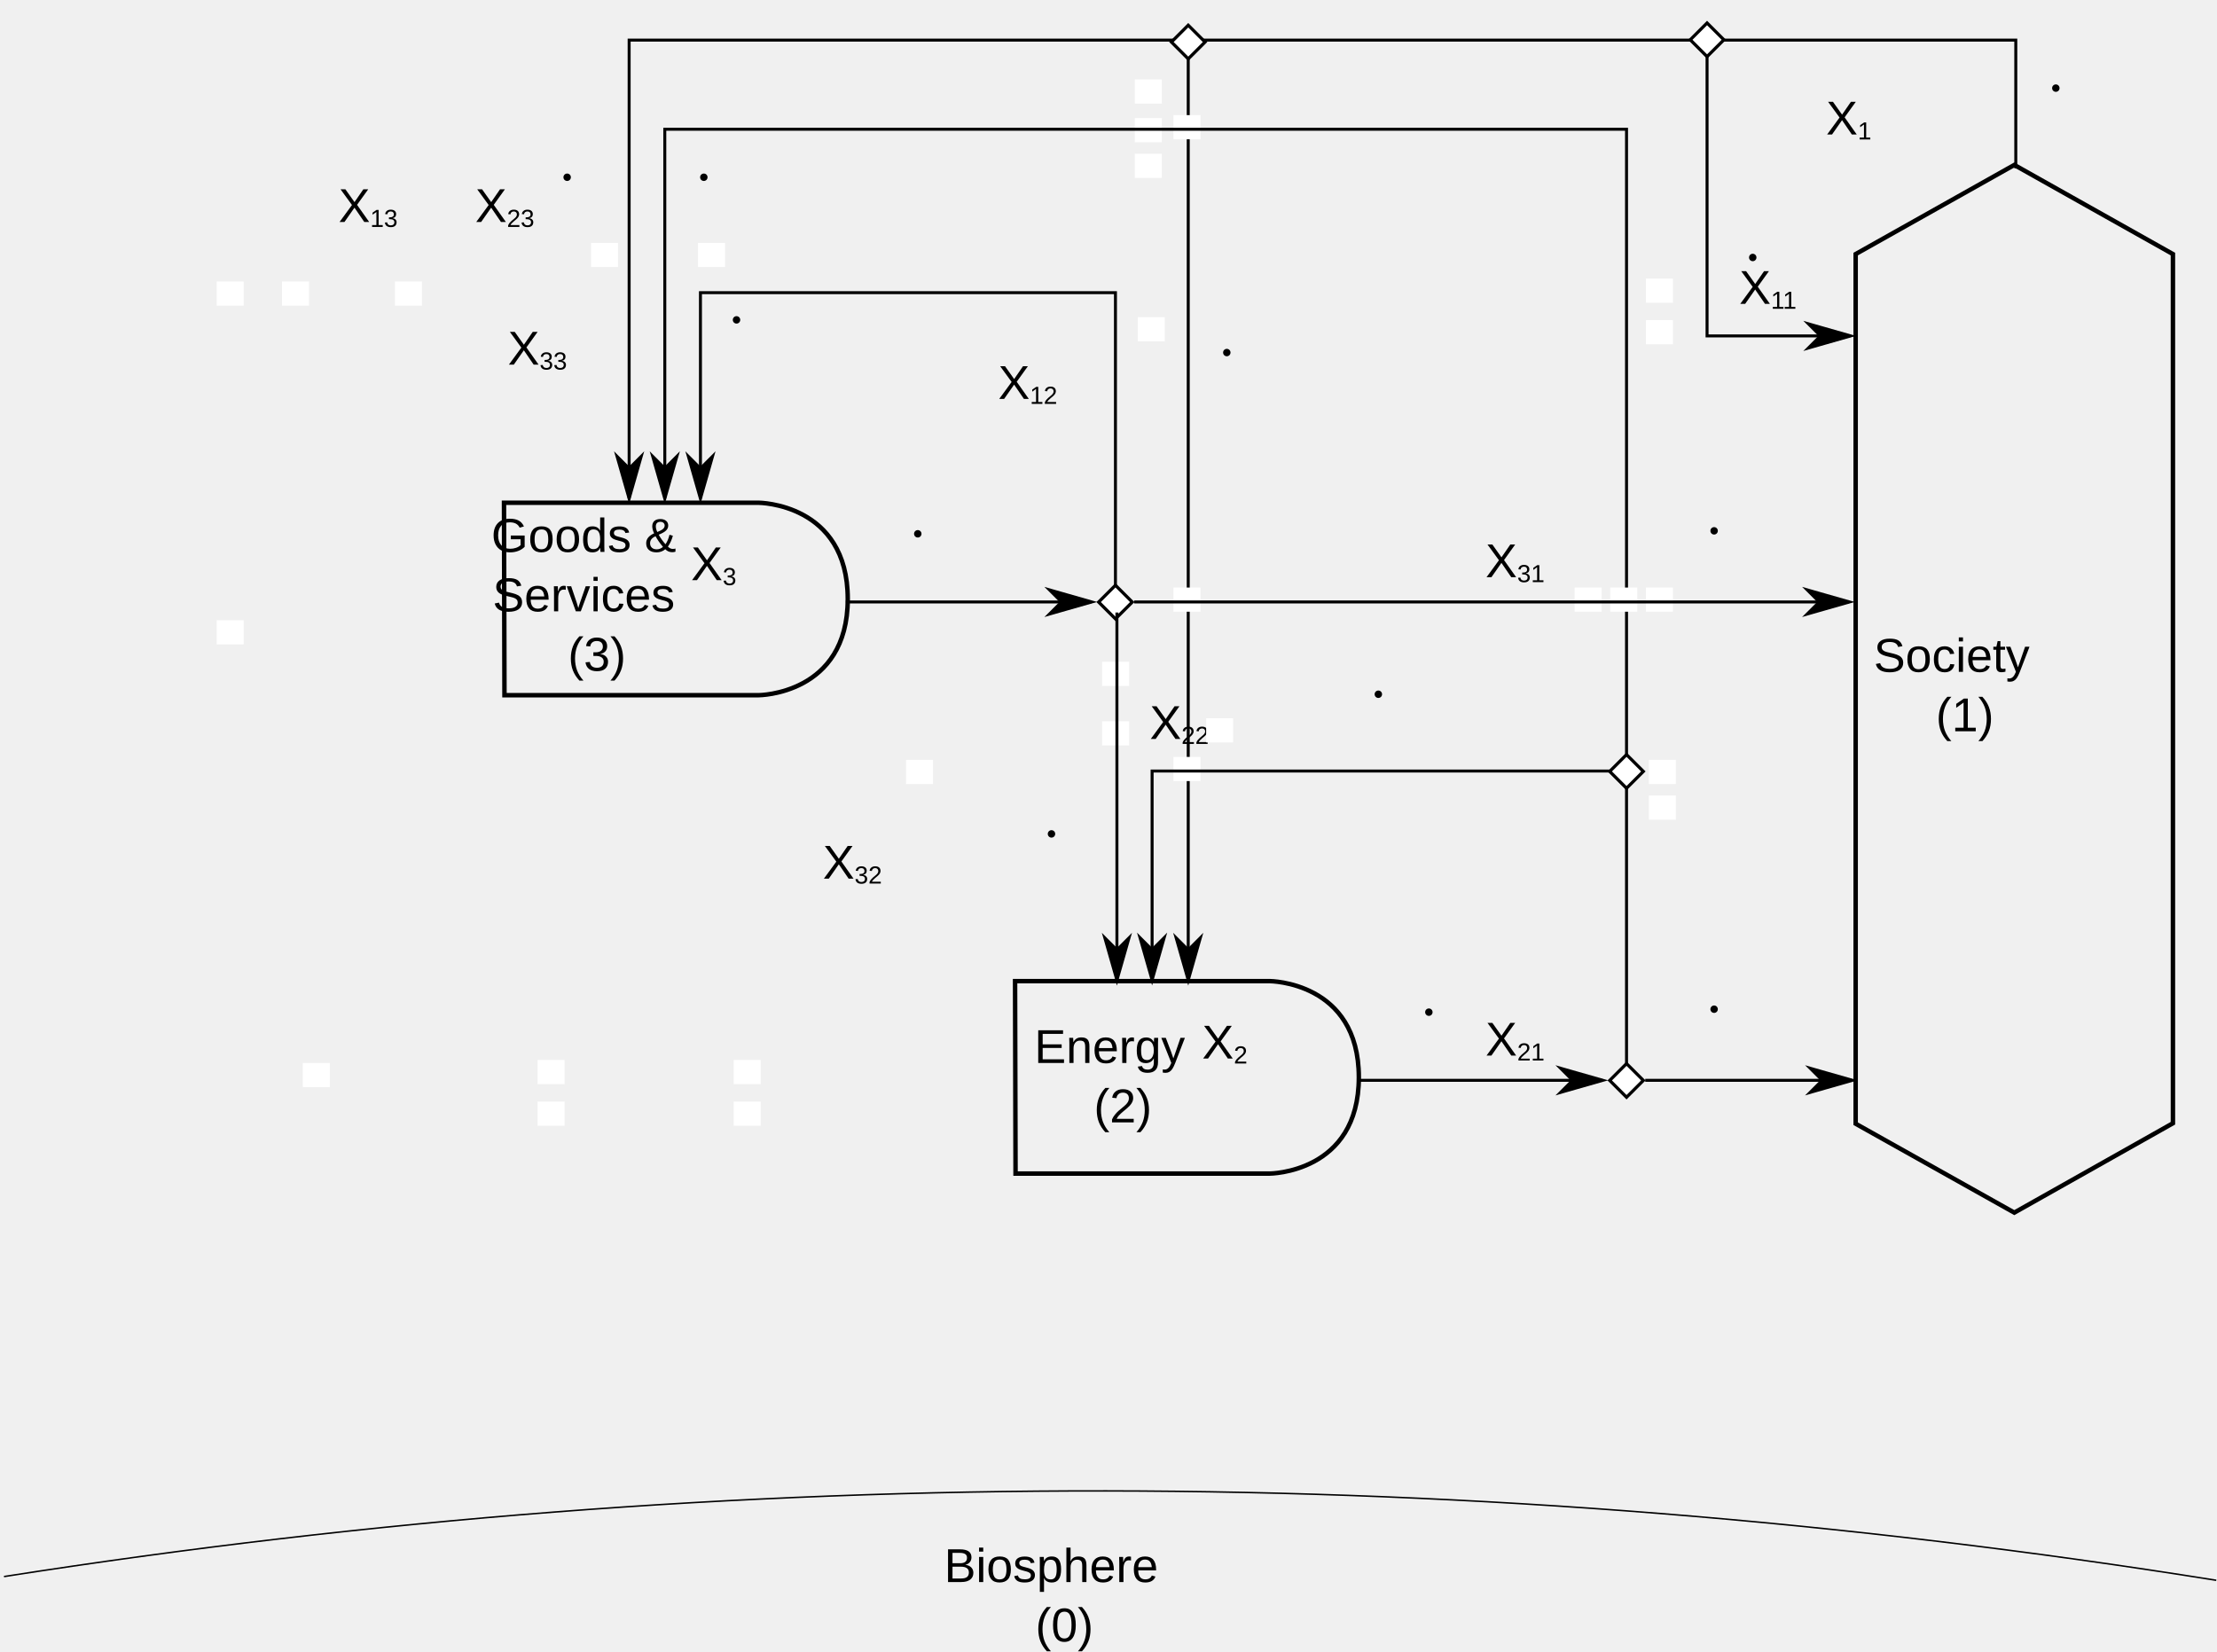
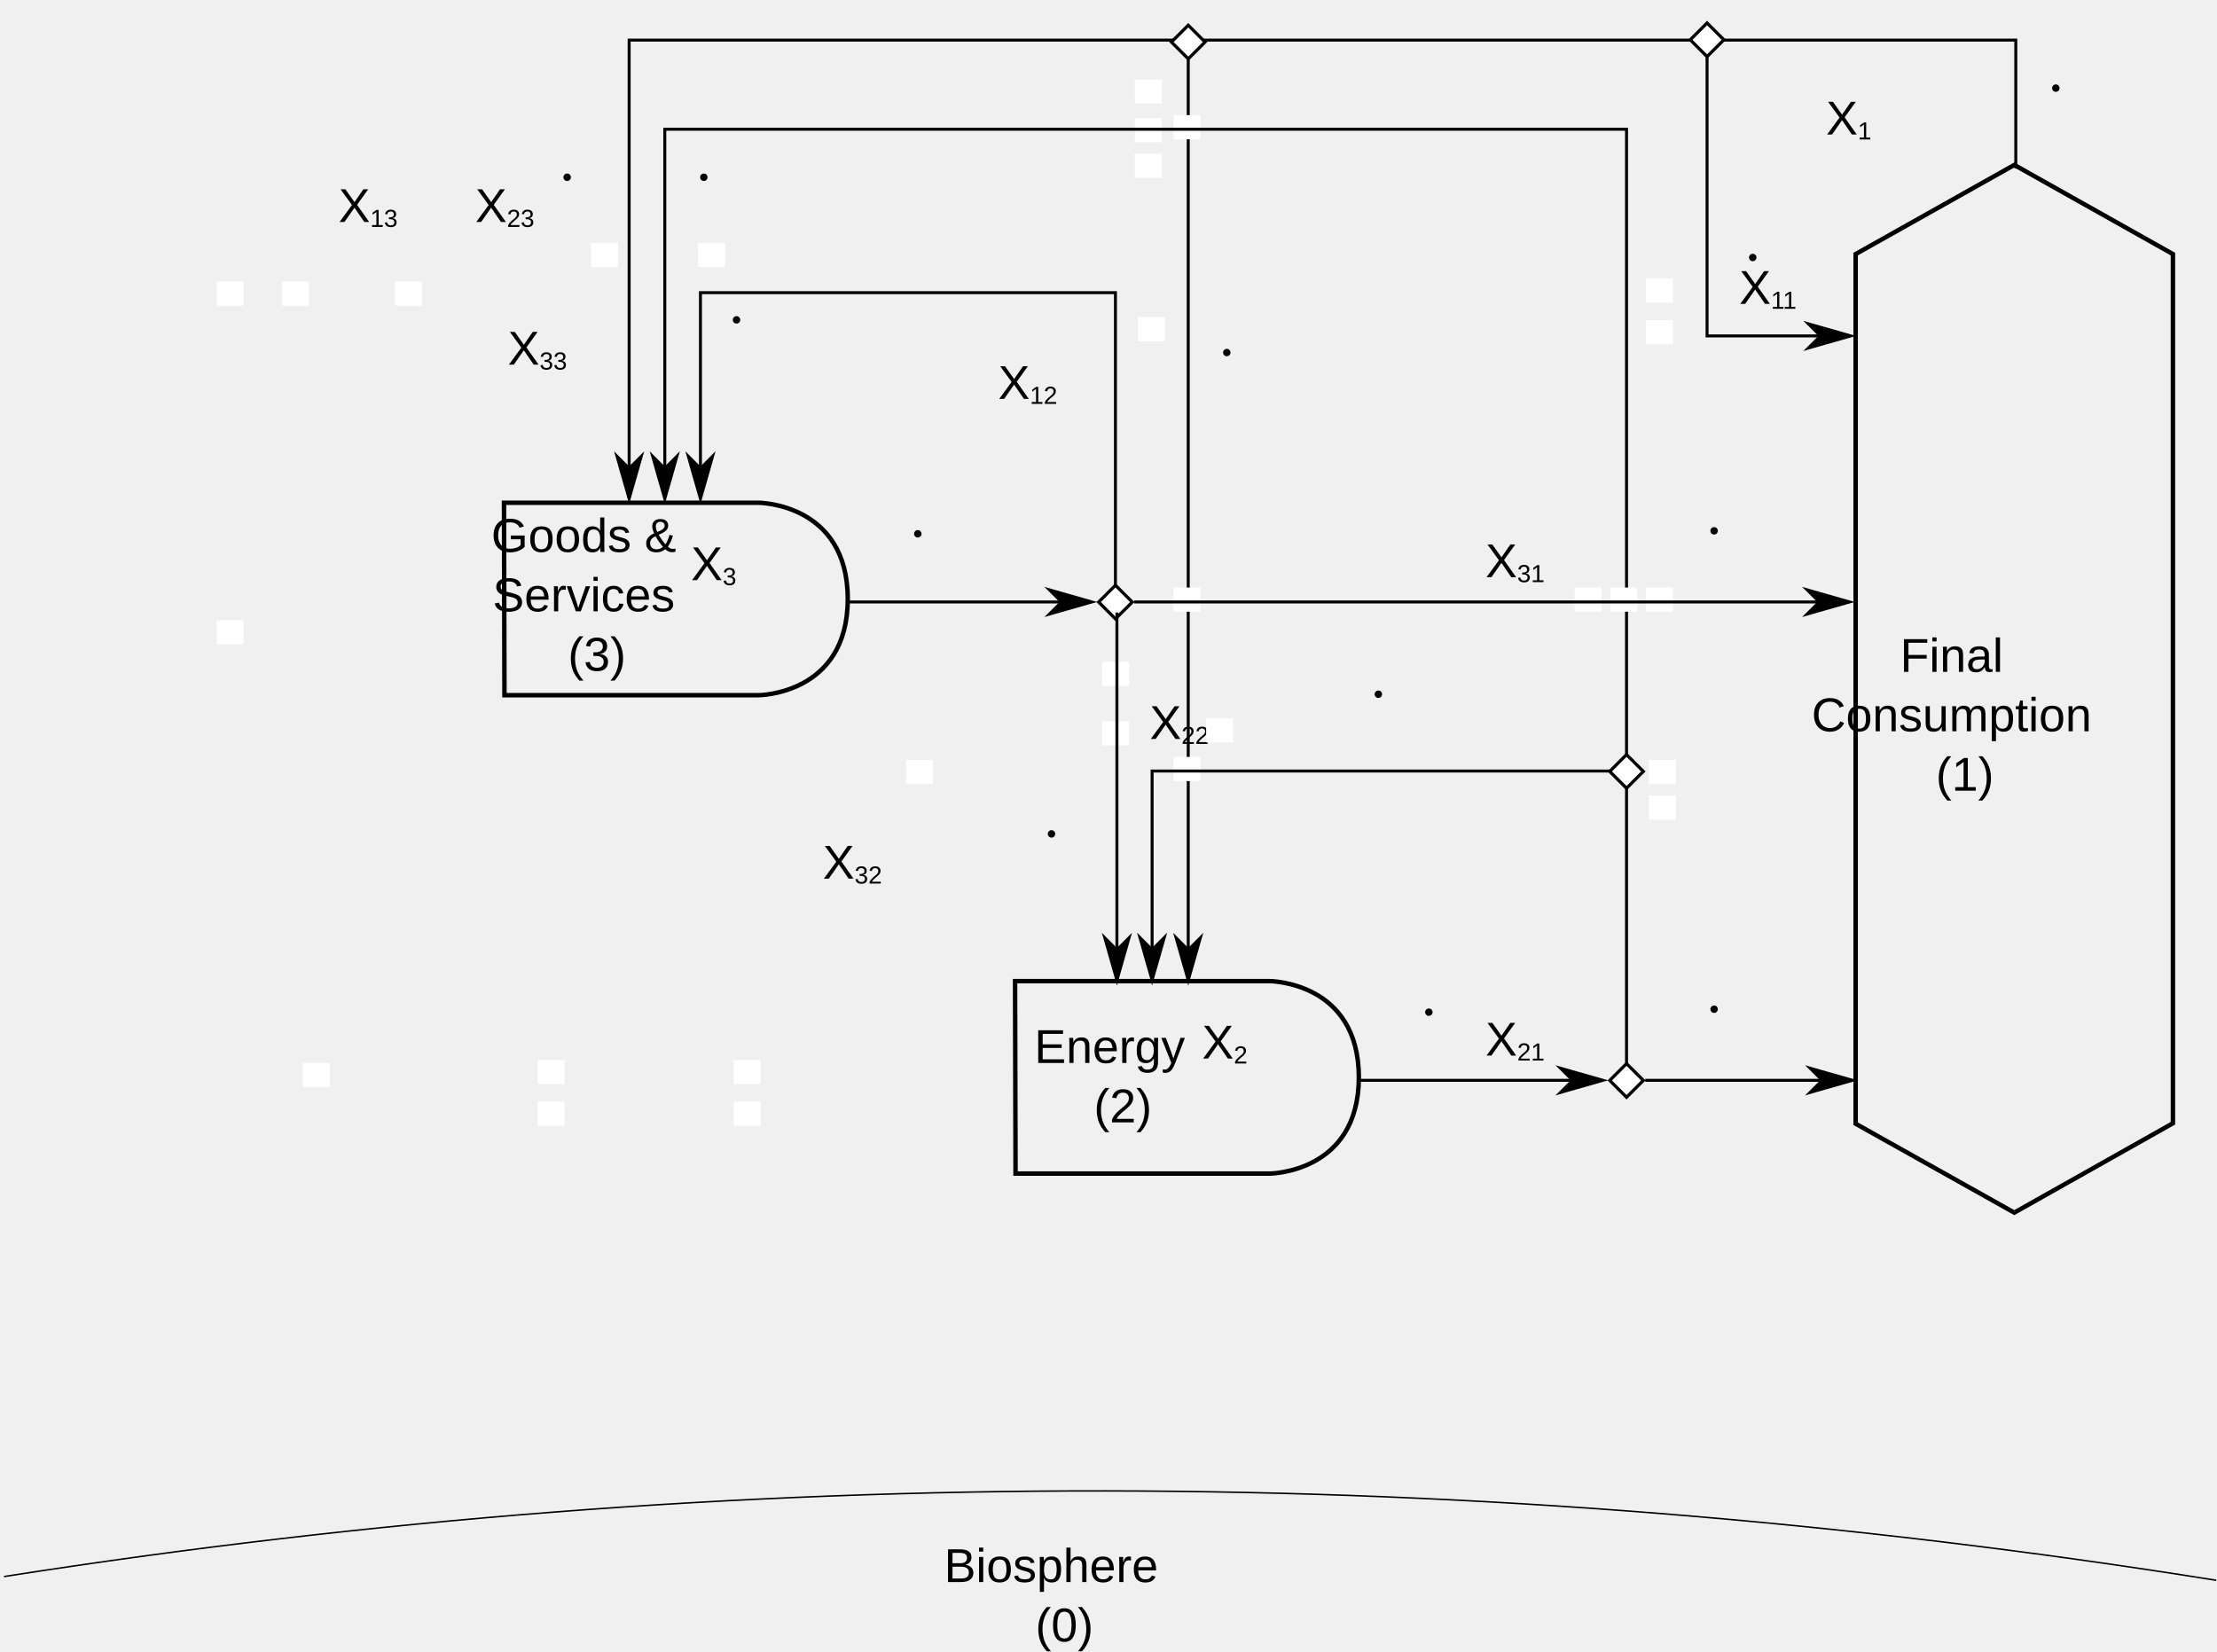
<svg xmlns="http://www.w3.org/2000/svg" version="1.1" width="1492.215" height="1111.64" id="svg2" xml:space="preserve">
  <defs id="defs6">
    <marker orient="auto" refY="0" refX="0" id="Arrow1Lstart" style="overflow:visible">
      <path id="path4143" d="M 0,0 5,-5 -12.5,0 5,5 0,0 z" style="fill-rule:evenodd;stroke:#000000;stroke-width:1pt;marker-start:none" transform="matrix(0.8,0,0,0.8,10,0)" />
    </marker>
    <marker orient="auto" refY="0" refX="0" id="Arrow1Lend" style="overflow:visible">
      <path id="path4132" d="M 0,0 5,-5 -12.5,0 5,5 0,0 z" style="fill-rule:evenodd;stroke:#000000;stroke-width:1pt;marker-start:none" transform="matrix(-0.8,0,0,-0.8,-10,0)" />
    </marker>
    <marker style="overflow:visible" id="InfiniteLineStart" refX="0" refY="0" orient="auto">
      <g id="g4065" transform="translate(-13,0)">
        <circle d="M 3.8,0 C 3.8,0.442 3.442,0.8 3,0.8 2.558,0.8 2.2,0.442 2.2,0 c 0,-0.442 0.358,-0.8 0.8,-0.8 0.442,0 0.8,0.358 0.8,0.8 z" id="circle4067" r="0.8" cy="0" cx="3" />
        <circle d="M 7.3,0 C 7.3,0.442 6.942,0.8 6.5,0.8 6.058,0.8 5.7,0.442 5.7,0 c 0,-0.442 0.358,-0.8 0.8,-0.8 0.442,0 0.8,0.358 0.8,0.8 z" id="circle4069" r="0.8" cy="0" cx="6.5" />
        <circle d="M 10.8,0 C 10.8,0.442 10.442,0.8 10,0.8 9.558,0.8 9.2,0.442 9.2,0 c 0,-0.442 0.358,-0.8 0.8,-0.8 0.442,0 0.8,0.358 0.8,0.8 z" id="circle4071" r="0.8" cy="0" cx="10" />
      </g>
    </marker>
    <marker orient="auto" refY="0" refX="0" id="InfiniteLineStart-3" style="overflow:visible">
      <g transform="translate(-13,0)" id="g4065-9">
        <circle cx="3" cy="0" r="0.8" id="circle4067-9" d="M 3.8,0 C 3.8,0.442 3.442,0.8 3,0.8 2.558,0.8 2.2,0.442 2.2,0 c 0,-0.442 0.358,-0.8 0.8,-0.8 0.442,0 0.8,0.358 0.8,0.8 z" />
        <circle cx="6.5" cy="0" r="0.8" id="circle4069-7" d="M 7.3,0 C 7.3,0.442 6.942,0.8 6.5,0.8 6.058,0.8 5.7,0.442 5.7,0 c 0,-0.442 0.358,-0.8 0.8,-0.8 0.442,0 0.8,0.358 0.8,0.8 z" />
        <circle cx="10" cy="0" r="0.8" id="circle4071-0" d="M 10.8,0 C 10.8,0.442 10.442,0.8 10,0.8 9.558,0.8 9.2,0.442 9.2,0 c 0,-0.442 0.358,-0.8 0.8,-0.8 0.442,0 0.8,0.358 0.8,0.8 z" />
      </g>
    </marker>
    <marker style="overflow:visible" id="Arrow1Lend-0" refX="0" refY="0" orient="auto">
      <path transform="matrix(-0.8,0,0,-0.8,-10,0)" style="fill-rule:evenodd;stroke:#000000;stroke-width:1pt;marker-start:none" d="M 0,0 5,-5 -12.5,0 5,5 0,0 z" id="path4132-2" />
    </marker>
    <marker style="overflow:visible" id="Arrow1Lstart-7" refX="0" refY="0" orient="auto">
      <path transform="matrix(0.8,0,0,0.8,10,0)" style="fill-rule:evenodd;stroke:#000000;stroke-width:1pt;marker-start:none" d="M 0,0 5,-5 -12.5,0 5,5 0,0 z" id="path4143-9" />
    </marker>
    <marker style="overflow:visible" id="EmptyDiamondL" refX="0" refY="0" orient="auto">
      <path transform="scale(0.8,0.8)" style="fill:#ffffff;fill-rule:evenodd;stroke:#000000;stroke-width:1pt;marker-start:none" d="M 0,-7.071 -7.071,0 0,7.071 7.071,0 0,-7.071 z" id="path4169" />
    </marker>
    <marker orient="auto" refY="0" refX="0" id="InfiniteLineStart-0" style="overflow:visible">
      <g transform="translate(-13,0)" id="g4065-5">
        <circle cx="3" cy="0" r="0.8" id="circle4067-6" d="M 3.8,0 C 3.8,0.442 3.442,0.8 3,0.8 2.558,0.8 2.2,0.442 2.2,0 c 0,-0.442 0.358,-0.8 0.8,-0.8 0.442,0 0.8,0.358 0.8,0.8 z" />
        <circle cx="6.5" cy="0" r="0.8" id="circle4069-78" d="M 7.3,0 C 7.3,0.442 6.942,0.8 6.5,0.8 6.058,0.8 5.7,0.442 5.7,0 c 0,-0.442 0.358,-0.8 0.8,-0.8 0.442,0 0.8,0.358 0.8,0.8 z" />
        <circle cx="10" cy="0" r="0.8" id="circle4071-06" d="M 10.8,0 C 10.8,0.442 10.442,0.8 10,0.8 9.558,0.8 9.2,0.442 9.2,0 c 0,-0.442 0.358,-0.8 0.8,-0.8 0.442,0 0.8,0.358 0.8,0.8 z" />
      </g>
    </marker>
    <marker style="overflow:visible" id="Arrow1Lend-7" refX="0" refY="0" orient="auto">
      <path transform="matrix(-0.8,0,0,-0.8,-10,0)" style="fill-rule:evenodd;stroke:#000000;stroke-width:1pt;marker-start:none" d="M 0,0 5,-5 -12.5,0 5,5 0,0 z" id="path4132-0" />
    </marker>
    <marker style="overflow:visible" id="Arrow1Lstart-0" refX="0" refY="0" orient="auto">
      <path transform="matrix(0.8,0,0,0.8,10,0)" style="fill-rule:evenodd;stroke:#000000;stroke-width:1pt;marker-start:none" d="M 0,0 5,-5 -12.5,0 5,5 0,0 z" id="path4143-5" />
    </marker>
  </defs>
  <g transform="matrix(1.25,0,0,-1.25,862.4153,701.1359)" id="g10">
    <g id="g12">
      <path id="path4319" d="m 395.495,470.299 0,69.01 -746.662,0 0,-246.744" style="fill:none;stroke:#000000;stroke-width:1.6;stroke-linecap:butt;stroke-linejoin:miter;stroke-opacity:1;marker-start:none;marker-end:url(#Arrow1Lend)" />
      <path style="fill:none;stroke:#000000;stroke-width:1.6;stroke-linecap:butt;stroke-linejoin:miter;stroke-miterlimit:4;stroke-opacity:1;stroke-dasharray:none;stroke-dashoffset:0;marker-start:url(#EmptyDiamondL);marker-end:url(#Arrow1Lend)" id="path4530" d="m -50.111,538.269 0,-504.994" />
      <rect transform="scale(1,-1)" y="-244.514" x="-58.07" height="13.012" width="14.543" id="rect3119" style="fill:#ffffff;fill-opacity:1;stroke:none" />
      <rect style="fill:#ffffff;fill-opacity:1;stroke:none" id="rect4743" width="14.543" height="13.012" x="-58.07" y="-153.314" transform="scale(1,-1)" />
      <rect style="fill:#ffffff;fill-opacity:1;stroke:none" id="rect4511" width="14.543" height="13.012" x="-58.07" y="-498.914" transform="scale(1,-1)" />
      <path style="fill:none;stroke:#000000;stroke-width:1.6;stroke-linecap:butt;stroke-linejoin:miter;stroke-opacity:1;marker-start:url(#EmptyDiamondL);marker-end:url(#Arrow1Lend)" d="m 185.895,-20.901 0,166.61 -255.462,0 0,-112.344" id="path3112" />
      <rect style="fill:#ffffff;fill-opacity:1;stroke:none" id="rect5371" width="14.543" height="13.012" x="-400.47" y="9.886" transform="scale(1,-1)" />
      <rect style="fill:#ffffff;fill-opacity:1;stroke:none" id="rect5375" width="14.543" height="13.012" x="-294.87" y="9.886" transform="scale(1,-1)" />
      <rect transform="scale(1,-1)" y="32.286" x="-400.47" height="13.012" width="14.543" id="rect5377" style="fill:#ffffff;fill-opacity:1;stroke:none" />
      <rect transform="scale(1,-1)" y="32.286" x="-294.87" height="13.012" width="14.543" id="rect5381" style="fill:#ffffff;fill-opacity:1;stroke:none" />
      <rect transform="scale(1,-1)" y="11.486" x="-526.87" height="13.012" width="14.543" id="rect5369" style="fill:#ffffff;fill-opacity:1;stroke:none" />
      <rect transform="scale(1,-1)" y="-518.114" x="-78.87" height="13.012" width="14.543" id="rect5350" style="fill:#ffffff;fill-opacity:1;stroke:none" />
      <rect style="fill:#ffffff;fill-opacity:1;stroke:none" id="rect5363" width="14.543" height="13.012" x="-538.07" y="-409.314" transform="scale(1,-1)" />
      <rect transform="scale(1,-1)" y="-409.314" x="-573.27" height="13.012" width="14.543" id="rect5365" style="fill:#ffffff;fill-opacity:1;stroke:none" />
      <rect style="fill:#ffffff;fill-opacity:1;stroke:none" id="rect5367" width="14.543" height="13.012" x="-573.27" y="-226.914" transform="scale(1,-1)" />
      <rect transform="scale(1,-1)" y="-478.114" x="-78.87" height="13.012" width="14.543" id="rect5346" style="fill:#ffffff;fill-opacity:1;stroke:none" />
      <rect style="fill:#ffffff;fill-opacity:1;stroke:none" id="rect5348" width="14.543" height="13.012" x="-78.87" y="-497.314" transform="scale(1,-1)" />
      <rect style="fill:#ffffff;fill-opacity:1;stroke:none" id="rect5342" width="14.543" height="13.012" x="-371.67" y="-430.114" transform="scale(1,-1)" />
      <rect transform="scale(1,-1)" y="-430.114" x="-314.07" height="13.012" width="14.543" id="rect5344" style="fill:#ffffff;fill-opacity:1;stroke:none" />
      <path style="fill:none;stroke:#000000;stroke-width:1.6;stroke-linecap:butt;stroke-linejoin:miter;stroke-opacity:1;marker-start:url(#EmptyDiamondL);marker-end:url(#Arrow1Lend)" d="m 185.895,145.499 0,345.81 -517.862,0 0,-198.744" id="path4689" />
      <path d="m 195.957,-20.841 111.394,0" id="path6395" style="fill:none;stroke:#000000;stroke-width:1.6;stroke-linecap:butt;stroke-linejoin:miter;stroke-miterlimit:4;stroke-opacity:1;stroke-dasharray:none;marker-end:url(#Arrow1Lend-7)" />
      <rect style="fill:#ffffff;fill-opacity:1;stroke:none" id="rect4279" width="14.543" height="13.012" x="197.93" y="-132.514" transform="scale(1,-1)" />
      <rect transform="scale(1,-1)" y="-151.714" x="197.93" height="13.012" width="14.543" id="rect4277" style="fill:#ffffff;fill-opacity:1;stroke:none" />
      <rect style="fill:#ffffff;fill-opacity:1;stroke:none" id="rect4275" width="18.179" height="16.265" x="544.414" y="226.759" transform="matrix(0.8,0,0,-0.8,-637.6017,333.1218)" />
      <text transform="scale(1,-1)" id="text4115" y="291.016" x="-91.893" style="font-size:25.6px;font-style:normal;font-variant:normal;font-weight:normal;font-stretch:normal;text-align:center;line-height:125%;letter-spacing:0px;word-spacing:0px;text-anchor:middle;fill:#000000;fill-opacity:1;stroke:none;font-family:Arial;-inkscape-font-specification:Arial" xml:space="preserve">
        <tspan y="291.016" x="-91.893" id="tspan4117">Biosphere</tspan>
        <tspan y="323.016" x="-91.893" id="tspan4119">(0)</tspan>
      </text>
      <text xml:space="preserve" style="font-size:25.6px;font-style:normal;font-variant:normal;font-weight:normal;font-stretch:normal;text-align:center;line-height:125%;letter-spacing:0px;word-spacing:0px;text-anchor:middle;fill:#000000;fill-opacity:1;stroke:none;font-family:Arial;-inkscape-font-specification:Arial" x="392.962" y="-199.124" id="text3119" transform="scale(1,-1)">
-         <tspan id="tspan3123" x="392.962" y="-199.124">Society</tspan>
-         <tspan id="tspan3125" x="392.962" y="-167.124">(1)</tspan>
+         <tspan id="tspan3123" x="392.962" y="-199.124">Final</tspan>
+         <tspan x="392.962" y="-167.124" id="tspan5878">Consumption</tspan>
+         <tspan id="tspan3125" x="392.962" y="-135.124">(1)</tspan>
      </text>
      <path d="m 309.271,-44.212 0,468.3 85.42,48 85.417,-48 0,-468.047 -85.417,-48.125 z" id="path4124" style="fill:none;stroke:#000000;stroke-width:2.4;stroke-linecap:butt;stroke-linejoin:miter;stroke-miterlimit:4;stroke-opacity:1;stroke-dasharray:none" />
      <text xml:space="preserve" style="font-size:40px;font-style:normal;font-weight:normal;line-height:125%;letter-spacing:0px;word-spacing:0px;fill:#000000;fill-opacity:1;stroke:none;font-family:Sans" x="1491.808" y="664.912" id="text3105" transform="matrix(0.8,0,0,-0.8,-637.6017,333.1218)">
        <tspan id="tspan3107" x="1491.808" y="664.912" />
      </text>
      <g id="g10-3" transform="translate(1225.022,-64.78471)">
        <g id="g12-9">
          <text transform="matrix(0.8,0,0,-0.8,-637.6017,333.1218)" id="text3105-3" y="664.912" x="1491.808" style="font-size:40px;font-style:normal;font-weight:normal;line-height:125%;letter-spacing:0px;word-spacing:0px;fill:#000000;fill-opacity:1;stroke:none;font-family:Sans" xml:space="preserve">
            <tspan y="664.912" x="1491.808" id="tspan3107-8" />
          </text>
        </g>
      </g>
      <path style="fill:none;stroke:#000000;stroke-width:1.6;stroke-linecap:butt;stroke-linejoin:miter;stroke-miterlimit:4;stroke-opacity:1;stroke-dasharray:none;marker-end:url(#Arrow1Lend-7)" id="path24" d="m 40.757,-20.841 132.194,0" />
      <g id="g5963" transform="translate(-21.79792,11.2)">
        <path d="m -121.554,21.379 137.1,0 c 0,0 48,-0.209 48,-51.82 -2.6e-4,-51.611 -48,-51.817 -48,-51.817 l -136.847,0 z" id="path14" style="fill:none;stroke:#000000;stroke-width:2.4;stroke-linecap:butt;stroke-linejoin:miter;stroke-miterlimit:4;stroke-opacity:1;stroke-dasharray:none" />
        <text xml:space="preserve" style="font-size:25.6px;font-style:normal;font-variant:normal;font-weight:normal;font-stretch:normal;text-align:center;line-height:125%;letter-spacing:0px;word-spacing:0px;text-anchor:middle;fill:#000000;fill-opacity:1;stroke:none;font-family:Arial;-inkscape-font-specification:Arial" x="-31.504" y="22.689" id="text3085" transform="scale(1,-1)">
          <tspan id="tspan3089" x="-31.504" y="22.689">Energy</tspan>
          <tspan x="-31.504" y="54.689" id="tspan3115">(2)</tspan>
        </text>
      </g>
      <text transform="scale(1,-1)" id="text4981" y="9.113" x="95.607" style="font-size:25.6px;font-style:normal;font-variant:normal;font-weight:normal;font-stretch:normal;text-align:end;line-height:125%;letter-spacing:0px;word-spacing:0px;text-anchor:end;fill:#000000;fill-opacity:1;stroke:none;font-family:Arial;-inkscape-font-specification:Arial" xml:space="preserve">
        <tspan y="9.113" x="95.607" id="tspan4983">X<tspan id="tspan4985" style="font-size:52%;baseline-shift:sub">2</tspan>
        </tspan>
      </text>
      <path transform="matrix(0.07404241,0,0,-0.1031305,92.9436,41.6853)" d="m -155.143,250.419 c 0,10.71 -12.093,19.393 -27.012,19.393 -14.918,0 -27.012,-8.682 -27.012,-19.393 0,-10.71 12.093,-19.393 27.012,-19.393 14.918,0 27.012,8.682 27.012,19.393 z" id="path3125" style="fill:#000000;fill-opacity:1;stroke:none" />
      <text xml:space="preserve" style="font-size:25.6px;font-style:normal;font-variant:normal;font-weight:normal;font-stretch:normal;text-align:end;line-height:125%;letter-spacing:0px;word-spacing:0px;text-anchor:end;fill:#000000;fill-opacity:1;stroke:none;font-family:Arial;-inkscape-font-specification:Arial" x="74.807" y="-162.972" id="text3116" transform="scale(1,-1)">
        <tspan id="tspan3118" x="74.807" y="-162.972">X<tspan style="font-size:52%;baseline-shift:sub" id="tspan3120">22</tspan>
        </tspan>
      </text>
      <path style="fill:#000000;fill-opacity:1;stroke:none" id="path3122" d="m -155.143,250.419 c 0,10.71 -12.093,19.393 -27.012,19.393 -14.918,0 -27.012,-8.682 -27.012,-19.393 0,-10.71 12.093,-19.393 27.012,-19.393 14.918,0 27.012,8.682 27.012,19.393 z" transform="matrix(0.07404241,0,0,-0.1031305,65.74359,212.8853)" />
      <text xml:space="preserve" style="font-size:25.6px;font-style:normal;font-variant:normal;font-weight:normal;font-stretch:normal;text-align:end;line-height:125%;letter-spacing:0px;word-spacing:0px;text-anchor:end;fill:#000000;fill-opacity:1;stroke:none;font-family:Arial;-inkscape-font-specification:Arial" x="255.607" y="7.513" id="text4223" transform="scale(1,-1)">
        <tspan id="tspan4225" x="255.607" y="7.513">X<tspan style="font-size:52%;baseline-shift:sub" id="tspan4227">21</tspan>
        </tspan>
      </text>
      <path style="fill:#000000;fill-opacity:1;stroke:none" id="path4229" d="m -155.143,250.419 c 0,10.71 -12.093,19.393 -27.012,19.393 -14.918,0 -27.012,-8.682 -27.012,-19.393 0,-10.71 12.093,-19.393 27.012,-19.393 14.918,0 27.012,8.682 27.012,19.393 z" transform="matrix(0.07404241,0,0,-0.1031305,246.5436,43.2853)" />
      <text xml:space="preserve" style="font-size:25.6px;font-style:normal;font-variant:normal;font-weight:normal;font-stretch:normal;text-align:end;line-height:125%;letter-spacing:0px;word-spacing:0px;text-anchor:end;fill:#000000;fill-opacity:1;stroke:none;font-family:Arial;-inkscape-font-specification:Arial" x="-101.193" y="-87.772" id="text4231" transform="scale(1,-1)">
        <tspan id="tspan4233" x="-101.193" y="-87.772">X<tspan style="font-size:52%;baseline-shift:sub" id="tspan4235">32</tspan>
        </tspan>
      </text>
      <path style="fill:#000000;fill-opacity:1;stroke:none" id="path4237" d="m -155.143,250.419 c 0,10.71 -12.093,19.393 -27.012,19.393 -14.918,0 -27.012,-8.682 -27.012,-19.393 0,-10.71 12.093,-19.393 27.012,-19.393 14.918,0 27.012,8.682 27.012,19.393 z" transform="matrix(0.07404241,0,0,-0.1031305,-110.2564,137.6853)" />
      <path id="path4509" d="m -89.305,236.699 0,166.61 -223.462,0 0,-110.744" style="fill:none;stroke:#000000;stroke-width:1.6;stroke-linecap:butt;stroke-linejoin:miter;stroke-opacity:1;marker-start:url(#EmptyDiamondL);marker-end:url(#Arrow1Lend)" />
      <rect transform="scale(1,-1)" y="-390.114" x="-77.27" height="13.012" width="14.543" id="rect4515" style="fill:#ffffff;fill-opacity:1;stroke:none" />
      <rect transform="scale(1,-1)" y="-409.314" x="-477.27" height="13.012" width="14.543" id="rect4519" style="fill:#ffffff;fill-opacity:1;stroke:none" />
      <path d="m -234.443,236.759 132.194,0" id="path4569" style="fill:none;stroke:#000000;stroke-width:1.6;stroke-linecap:butt;stroke-linejoin:miter;stroke-miterlimit:4;stroke-opacity:1.0;stroke-dasharray:none;marker-end:url(#Arrow1Lend-7)" />
      <g transform="translate(-296.9979,268.8)" id="g4571">
        <path style="fill:none;stroke:#000000;stroke-width:2.4;stroke-linecap:butt;stroke-linejoin:miter;stroke-miterlimit:4;stroke-opacity:1;stroke-dasharray:none" id="path4573" d="m -121.554,21.379 137.1,0 c 0,0 48,-0.209 48,-51.82 -2.6e-4,-51.611 -48,-51.817 -48,-51.817 l -136.847,0 z" />
        <text transform="scale(1,-1)" id="text4577" y="5.089" x="-39.504" style="font-size:25.6px;font-style:normal;font-variant:normal;font-weight:normal;font-stretch:normal;text-align:center;line-height:125%;letter-spacing:0px;word-spacing:0px;text-anchor:middle;fill:#000000;fill-opacity:1;stroke:none;font-family:Arial;-inkscape-font-specification:Arial" xml:space="preserve">
          <tspan y="5.089" x="-39.504" id="tspan4579">Goods &amp;</tspan>
          <tspan y="37.089" x="-39.504" id="tspan3254">Services</tspan>
          <tspan id="tspan4581" y="69.089" x="-39.504">(3)</tspan>
        </text>
      </g>
      <text xml:space="preserve" style="font-size:25.6px;font-style:normal;font-variant:normal;font-weight:normal;font-stretch:normal;text-align:end;line-height:125%;letter-spacing:0px;word-spacing:0px;text-anchor:end;fill:#000000;fill-opacity:1;stroke:none;font-family:Arial;-inkscape-font-specification:Arial" x="-179.593" y="-248.487" id="text4585" transform="scale(1,-1)">
        <tspan id="tspan4587" x="-179.593" y="-248.487">X<tspan style="font-size:52%;baseline-shift:sub" id="tspan4589">3</tspan>
        </tspan>
      </text>
      <path style="fill:#000000;fill-opacity:1;stroke:none" id="path4599" d="m -155.143,250.419 c 0,10.71 -12.093,19.393 -27.012,19.393 -14.918,0 -27.012,-8.682 -27.012,-19.393 0,-10.71 12.093,-19.393 27.012,-19.393 14.918,0 27.012,8.682 27.012,19.393 z" transform="matrix(0.07404241,0,0,-0.1031305,-182.2564,299.2853)" />
      <text transform="scale(1,-1)" id="text4609" y="-364.572" x="-270.793" style="font-size:25.6px;font-style:normal;font-variant:normal;font-weight:normal;font-stretch:normal;text-align:end;line-height:125%;letter-spacing:0px;word-spacing:0px;text-anchor:end;fill:#000000;fill-opacity:1;stroke:none;font-family:Arial;-inkscape-font-specification:Arial" xml:space="preserve">
        <tspan y="-364.572" x="-270.793" id="tspan4611">X<tspan id="tspan4613" style="font-size:52%;baseline-shift:sub">33</tspan>
        </tspan>
      </text>
      <path transform="matrix(0.07404241,0,0,-0.1031305,-279.8564,414.4853)" d="m -155.143,250.419 c 0,10.71 -12.093,19.393 -27.012,19.393 -14.918,0 -27.012,-8.682 -27.012,-19.393 0,-10.71 12.093,-19.393 27.012,-19.393 14.918,0 27.012,8.682 27.012,19.393 z" id="path4615" style="fill:#000000;fill-opacity:1;stroke:none" />
      <text xml:space="preserve" style="font-size:25.6px;font-style:normal;font-variant:normal;font-weight:normal;font-stretch:normal;text-align:end;line-height:125%;letter-spacing:0px;word-spacing:0px;text-anchor:end;fill:#000000;fill-opacity:1;stroke:none;font-family:Arial;-inkscape-font-specification:Arial" x="-6.793" y="-346.087" id="text4623" transform="scale(1,-1)">
        <tspan id="tspan4625" x="-6.793" y="-346.087">X<tspan style="font-size:52%;baseline-shift:sub" id="tspan4627">12</tspan>
        </tspan>
      </text>
      <path style="fill:#000000;fill-opacity:1;stroke:none" id="path4629" d="m -155.143,250.419 c 0,10.71 -12.093,19.393 -27.012,19.393 -14.918,0 -27.012,-8.682 -27.012,-19.393 0,-10.71 12.093,-19.393 27.012,-19.393 14.918,0 27.012,8.682 27.012,19.393 z" transform="matrix(0.07404241,0,0,-0.1031305,-15.8564,396.8853)" />
      <text xml:space="preserve" style="font-size:25.6px;font-style:normal;font-variant:normal;font-weight:normal;font-stretch:normal;text-align:end;line-height:125%;letter-spacing:0px;word-spacing:0px;text-anchor:end;fill:#000000;fill-opacity:1;stroke:none;font-family:Arial;-inkscape-font-specification:Arial" x="431.607" y="-488.487" id="text4663" transform="scale(1,-1)">
        <tspan id="tspan4665" x="431.607" y="-488.487">X<tspan style="font-size:52%;baseline-shift:sub" id="tspan4667">1</tspan>
        </tspan>
      </text>
      <path style="fill:#000000;fill-opacity:1;stroke:none" id="path4669" d="m -155.143,250.419 c 0,10.71 -12.093,19.393 -27.012,19.393 -14.918,0 -27.012,-8.682 -27.012,-19.393 0,-10.71 12.093,-19.393 27.012,-19.393 14.918,0 27.012,8.682 27.012,19.393 z" transform="matrix(0.07404241,0,0,-0.1031305,430.5436,539.2853)" />
      <text xml:space="preserve" style="font-size:25.6px;font-style:normal;font-variant:normal;font-weight:normal;font-stretch:normal;text-align:end;line-height:125%;letter-spacing:0px;word-spacing:0px;text-anchor:end;fill:#000000;fill-opacity:1;stroke:none;font-family:Arial;-inkscape-font-specification:Arial" x="255.607" y="-250.087" id="text4679" transform="scale(1,-1)">
        <tspan id="tspan4681" x="255.607" y="-250.087">X<tspan style="font-size:52%;baseline-shift:sub" id="tspan4683">31</tspan>
        </tspan>
      </text>
      <path style="fill:#000000;fill-opacity:1;stroke:none" id="path4685" d="m -155.143,250.419 c 0,10.71 -12.093,19.393 -27.012,19.393 -14.918,0 -27.012,-8.682 -27.012,-19.393 0,-10.71 12.093,-19.393 27.012,-19.393 14.918,0 27.012,8.682 27.012,19.393 z" transform="matrix(0.07404241,0,0,-0.1031305,246.5436,300.8853)" />
      <text transform="scale(1,-1)" id="text5115" y="-441.372" x="-361.993" style="font-size:25.6px;font-style:normal;font-variant:normal;font-weight:normal;font-stretch:normal;text-align:end;line-height:125%;letter-spacing:0px;word-spacing:0px;text-anchor:end;fill:#000000;fill-opacity:1;stroke:none;font-family:Arial;-inkscape-font-specification:Arial" xml:space="preserve">
        <tspan y="-441.372" x="-361.993" id="tspan5117">X<tspan id="tspan5119" style="font-size:52%;baseline-shift:sub">13</tspan>
        </tspan>
      </text>
      <path transform="matrix(0.07404241,0,0,-0.1031305,-371.0564,491.2853)" d="m -155.143,250.419 c 0,10.71 -12.093,19.393 -27.012,19.393 -14.918,0 -27.012,-8.682 -27.012,-19.393 0,-10.71 12.093,-19.393 27.012,-19.393 14.918,0 27.012,8.682 27.012,19.393 z" id="path5121" style="fill:#000000;fill-opacity:1;stroke:none" />
      <text xml:space="preserve" style="font-size:25.6px;font-style:normal;font-variant:normal;font-weight:normal;font-stretch:normal;text-align:end;line-height:125%;letter-spacing:0px;word-spacing:0px;text-anchor:end;fill:#000000;fill-opacity:1;stroke:none;font-family:Arial;-inkscape-font-specification:Arial" x="-288.393" y="-441.372" id="text5123" transform="scale(1,-1)">
        <tspan id="tspan5125" x="-288.393" y="-441.372">X<tspan style="font-size:52%;baseline-shift:sub" id="tspan5127">23</tspan>
        </tspan>
      </text>
      <path style="fill:#000000;fill-opacity:1;stroke:none" id="path5129" d="m -155.143,250.419 c 0,10.71 -12.093,19.393 -27.012,19.393 -14.918,0 -27.012,-8.682 -27.012,-19.393 0,-10.71 12.093,-19.393 27.012,-19.393 14.918,0 27.012,8.682 27.012,19.393 z" transform="matrix(0.07404241,0,0,-0.1031305,-297.4564,491.2853)" />
      <rect transform="scale(1,-1)" y="-410.914" x="196.33" height="13.012" width="14.543" id="rect5385" style="fill:#ffffff;fill-opacity:1;stroke:none" />
      <rect style="fill:#ffffff;fill-opacity:1;stroke:none" id="rect5387" width="14.543" height="13.012" x="196.33" y="-388.514" transform="scale(1,-1)" />
      <rect transform="scale(1,-1)" y="-244.514" x="177.13" height="13.012" width="14.543" id="rect5399" style="fill:#ffffff;fill-opacity:1;stroke:none" />
      <rect style="fill:#ffffff;fill-opacity:1;stroke:none" id="rect5401" width="14.543" height="13.012" x="196.33" y="-244.514" transform="scale(1,-1)" />
      <rect style="fill:#ffffff;fill-opacity:1;stroke:none" id="rect5403" width="14.543" height="13.012" x="157.93" y="-244.514" transform="scale(1,-1)" />
      <path style="fill:none;stroke:#000000;stroke-width:1.6;stroke-linecap:butt;stroke-linejoin:miter;stroke-miterlimit:4;stroke-opacity:1;stroke-dasharray:none;marker-end:url(#Arrow1Lend-7)" id="path4507" d="m -79.243,236.759 384.994,0" />
      <rect transform="scale(1,-1)" y="-174.114" x="-40.47" height="13.012" width="14.543" id="rect5405" style="fill:#ffffff;fill-opacity:1;stroke:none" />
      <rect style="fill:#ffffff;fill-opacity:1;stroke:none" id="rect5409" width="14.543" height="13.012" x="-96.47" y="-172.514" transform="scale(1,-1)" />
      <rect transform="scale(1,-1)" y="-204.514" x="-96.47" height="13.012" width="14.543" id="rect5411" style="fill:#ffffff;fill-opacity:1;stroke:none" />
      <path d="m -88.511,231.069 0,-197.794" id="path4687" style="fill:none;stroke:#000000;stroke-width:1.6;stroke-linecap:butt;stroke-linejoin:miter;stroke-miterlimit:4;stroke-opacity:1;stroke-dasharray:none;stroke-dashoffset:0;marker-end:url(#Arrow1Lend)" />
      <path style="fill:none;stroke:#000000;stroke-width:0.8px;stroke-linecap:butt;stroke-linejoin:miter;stroke-opacity:1" d="m -687.781,-288.069 c 394.415,61.799 791.458,61.868 1191.221,-2.005" id="path3256" />
      <path style="fill:none;stroke:#000000;stroke-width:1.6;stroke-linecap:butt;stroke-linejoin:miter;stroke-opacity:1;marker-start:url(#EmptyDiamondL);marker-end:url(#Arrow1Lend)" d="m 229.258,539.484 0,-159.462 77.144,0" id="path3120" />
      <text transform="scale(1,-1)" id="text3122" y="-397.287" x="246.56" style="font-size:25.6px;font-style:normal;font-variant:normal;font-weight:normal;font-stretch:normal;text-align:start;line-height:125%;letter-spacing:0px;word-spacing:0px;text-anchor:start;fill:#000000;fill-opacity:1;stroke:none;font-family:Arial;-inkscape-font-specification:Arial" xml:space="preserve">
        <tspan y="-397.287" x="246.56" id="tspan3124">X<tspan id="tspan3126" style="font-size:52%;text-align:start;text-anchor:start;baseline-shift:sub">11</tspan>
        </tspan>
      </text>
-       <path transform="matrix(0.07404241,0,0,-0.1031305,267.3436,448.0853)" d="m -155.143,250.419 a 27.012,19.393 0 1 1 -54.023,0 27.012,19.393 0 1 1 54.023,0 z" id="path3128" style="fill:#000000;fill-opacity:1;stroke:none" />
+       <path transform="matrix(0.07404241,0,0,-0.1031305,267.3436,448.0853)" d="m -155.143,250.419 c 0,10.71 -12.093,19.393 -27.012,19.393 -14.918,0 -27.012,-8.682 -27.012,-19.393 0,-10.71 12.093,-19.393 27.012,-19.393 14.918,0 27.012,8.682 27.012,19.393 z" id="path3128" style="fill:#000000;fill-opacity:1;stroke:none" />
    </g>
  </g>
</svg>
